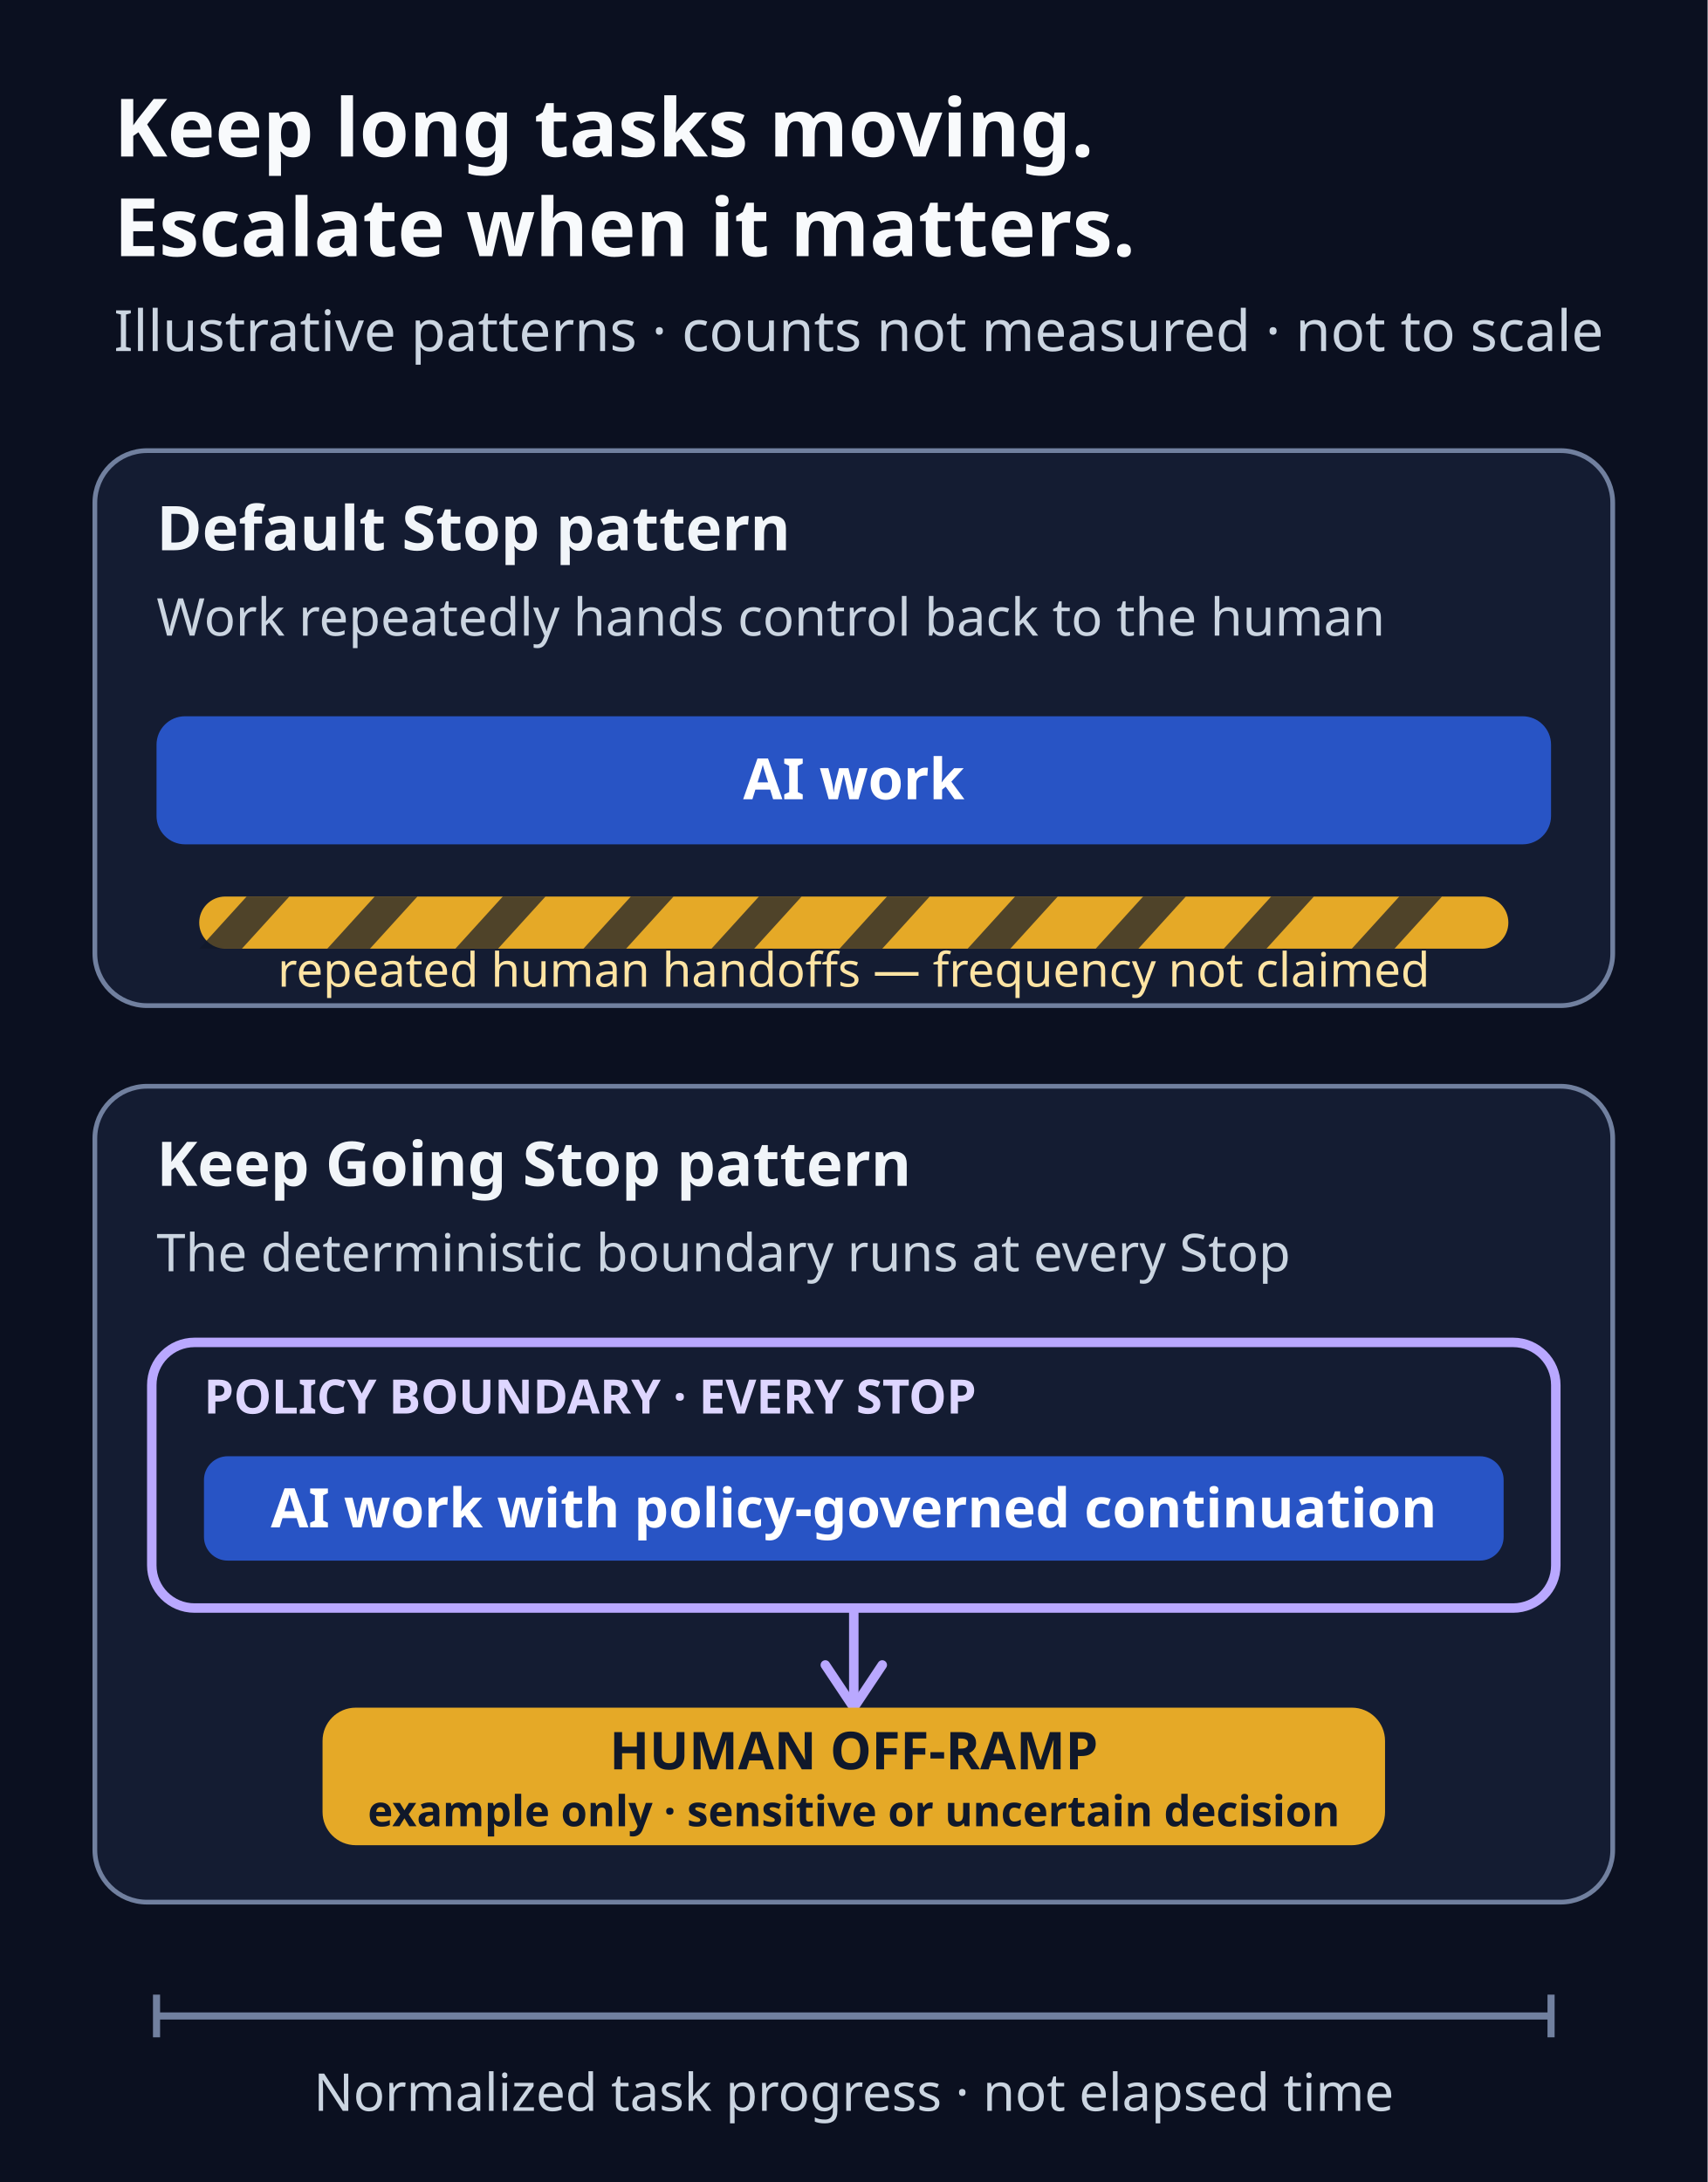
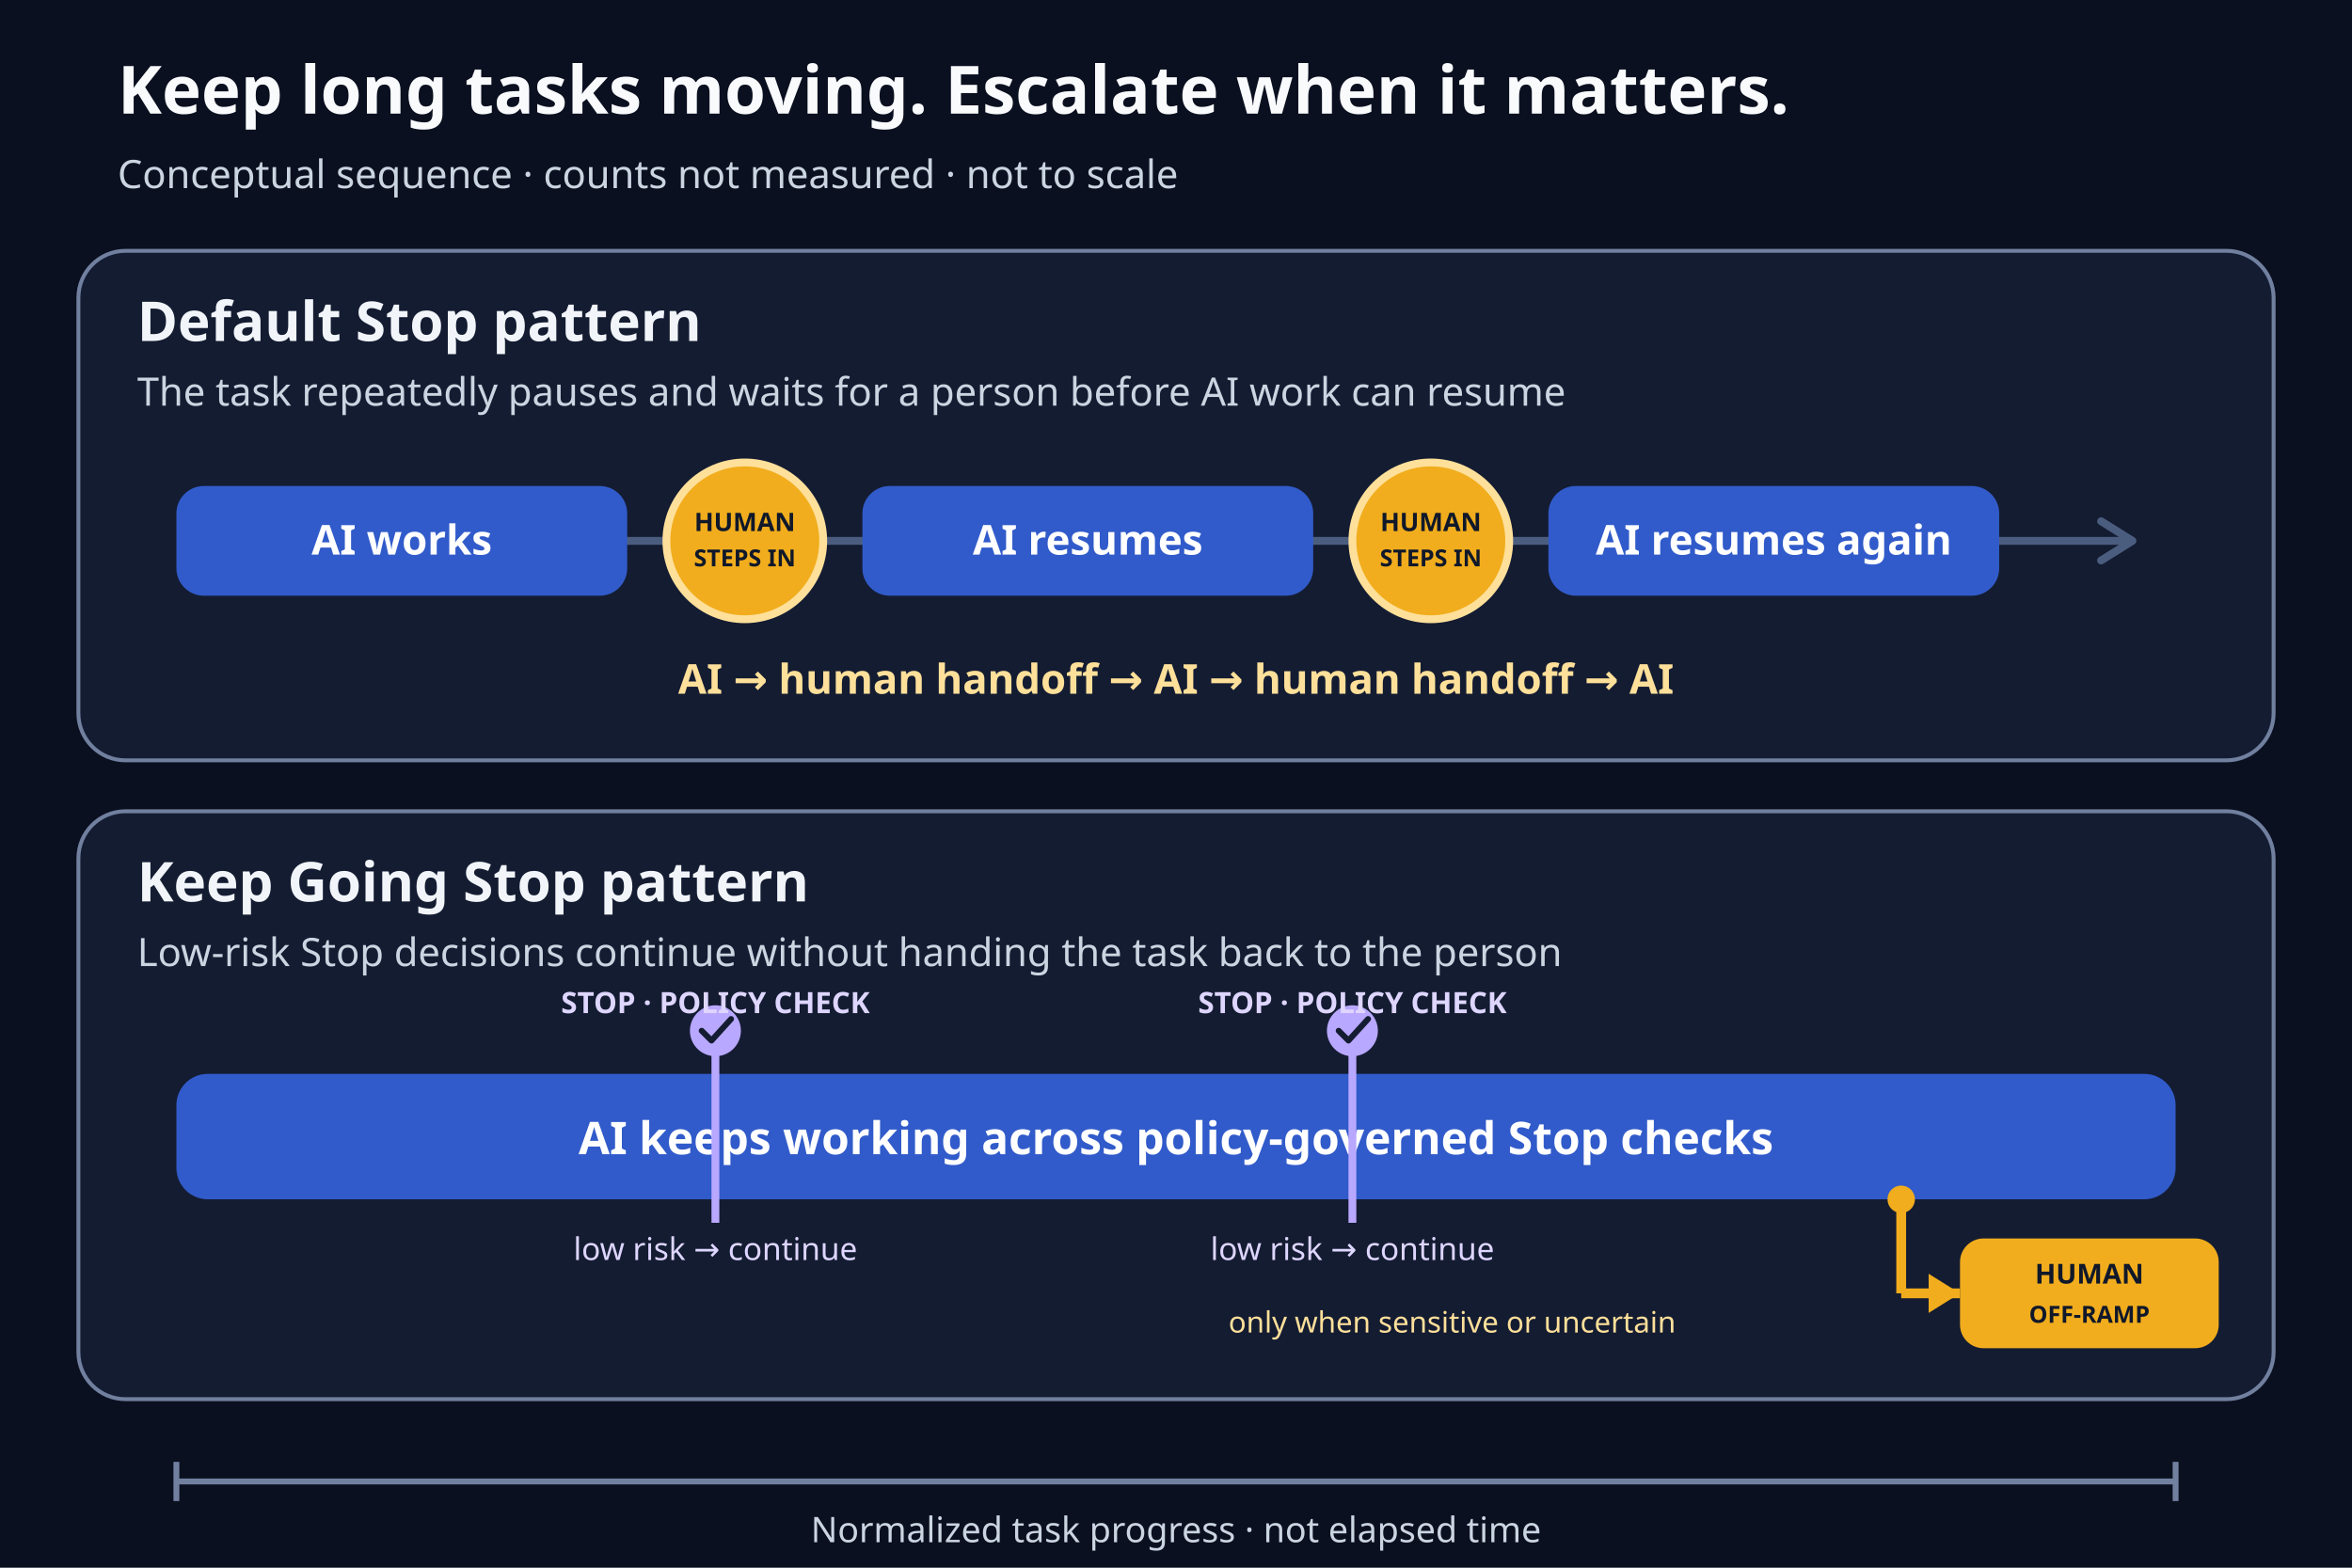
- <svg xmlns="http://www.w3.org/2000/svg" width="720" height="920" viewBox="0 0 720 920" role="img" aria-labelledby="title desc">
-   <rect width="720" height="920" fill="#0b1020" />
-   <text x="48" y="66" fill="#f8fafc" font-family="ui-sans-serif, system-ui, sans-serif" font-size="34" font-weight="700">Keep long tasks moving.</text>
-   <text x="48" y="108" fill="#f8fafc" font-family="ui-sans-serif, system-ui, sans-serif" font-size="34" font-weight="700">Escalate when it matters.</text>
-   <text x="48" y="148" fill="#cbd5e1" font-family="ui-sans-serif, system-ui, sans-serif" font-size="24">Illustrative patterns · counts not measured · not to scale</text>
-   <rect x="40" y="190" width="640" height="234" rx="22" fill="#141c32" stroke="#71809f" stroke-width="2" />
-   <text x="66" y="232" fill="#f1f5f9" font-family="ui-sans-serif, system-ui, sans-serif" font-size="26" font-weight="700">Default Stop pattern</text>
-   <text x="66" y="268" fill="#cbd5e1" font-family="ui-sans-serif, system-ui, sans-serif" font-size="22">Work repeatedly hands control back to the human</text>
-   <rect x="66" y="302" width="588" height="54" rx="12" fill="#2854c5" />
-   <text x="360" y="337" text-anchor="middle" fill="#ffffff" font-family="ui-sans-serif, system-ui, sans-serif" font-size="24" font-weight="700">AI work</text>
-   <rect x="84" y="378" width="552" height="22" rx="11" fill="#e5a927" />
-   <path d="M104 378 l18 0 -20 22 -18 0 Z M158 378 l18 0 -20 22 -18 0 Z M212 378 l18 0 -20 22 -18 0 Z M266 378 l18 0 -20 22 -18 0 Z M320 378 l18 0 -20 22 -18 0 Z M374 378 l18 0 -20 22 -18 0 Z M428 378 l18 0 -20 22 -18 0 Z M482 378 l18 0 -20 22 -18 0 Z M536 378 l18 0 -20 22 -18 0 Z M590 378 l18 0 -20 22 -18 0 Z" fill="#10182a" opacity="0.7" />
-   <text x="360" y="416" text-anchor="middle" fill="#ffe4a3" font-family="ui-sans-serif, system-ui, sans-serif" font-size="20">repeated human handoffs — frequency not claimed</text>
-   <rect x="40" y="458" width="640" height="344" rx="22" fill="#141c32" stroke="#71809f" stroke-width="2" />
-   <text x="66" y="500" fill="#f1f5f9" font-family="ui-sans-serif, system-ui, sans-serif" font-size="26" font-weight="700">Keep Going Stop pattern</text>
-   <text x="66" y="536" fill="#cbd5e1" font-family="ui-sans-serif, system-ui, sans-serif" font-size="22">The deterministic boundary runs at every Stop</text>
-   <rect x="64" y="566" width="592" height="112" rx="18" fill="none" stroke="#b9a8ff" stroke-width="4" />
-   <text x="86" y="596" fill="#ded6ff" font-family="ui-sans-serif, system-ui, sans-serif" font-size="20" font-weight="700">POLICY BOUNDARY · EVERY STOP</text>
-   <rect x="86" y="614" width="548" height="44" rx="10" fill="#2854c5" />
-   <text x="360" y="644" text-anchor="middle" fill="#ffffff" font-family="ui-sans-serif, system-ui, sans-serif" font-size="23" font-weight="700">AI work with policy-governed continuation</text>
-   <line x1="360" y1="678" x2="360" y2="720" stroke="#b9a8ff" stroke-width="4" />
-   <path d="M360 720 L348 702 M360 720 L372 702" fill="none" stroke="#b9a8ff" stroke-width="4" stroke-linecap="round" />
-   <rect x="136" y="720" width="448" height="58" rx="14" fill="#e5a927" />
-   <text x="360" y="746" text-anchor="middle" fill="#10182a" font-family="ui-sans-serif, system-ui, sans-serif" font-size="22" font-weight="800">HUMAN OFF-RAMP</text>
-   <text x="360" y="770" text-anchor="middle" fill="#10182a" font-family="ui-sans-serif, system-ui, sans-serif" font-size="18" font-weight="650">example only · sensitive or uncertain decision</text>
-   <line x1="66" y1="850" x2="654" y2="850" stroke="#71809f" stroke-width="3" />
-   <line x1="66" y1="841" x2="66" y2="859" stroke="#71809f" stroke-width="3" />
-   <line x1="654" y1="841" x2="654" y2="859" stroke="#71809f" stroke-width="3" />
-   <text x="360" y="890" text-anchor="middle" fill="#cbd5e1" font-family="ui-sans-serif, system-ui, sans-serif" font-size="22">Normalized task progress · not elapsed time</text>
+ <svg xmlns="http://www.w3.org/2000/svg" width="1200" height="800" viewBox="0 0 1200 800" role="img" aria-labelledby="title desc">
+   <rect width="1200" height="800" fill="#0b1020" />
+   <text x="60" y="58" fill="#f8fafc" font-family="ui-sans-serif, system-ui, sans-serif" font-size="34" font-weight="750">Keep long tasks moving. Escalate when it matters.</text>
+   <text x="60" y="96" fill="#cbd5e1" font-family="ui-sans-serif, system-ui, sans-serif" font-size="20">Conceptual sequence · counts not measured · not to scale</text>
+   <rect x="40" y="128" width="1120" height="260" rx="24" fill="#141c32" stroke="#71809f" stroke-width="2" />
+   <text x="70" y="174" fill="#f1f5f9" font-family="ui-sans-serif, system-ui, sans-serif" font-size="28" font-weight="750">Default Stop pattern</text>
+   <text x="70" y="207" fill="#cbd5e1" font-family="ui-sans-serif, system-ui, sans-serif" font-size="20">The task repeatedly pauses and waits for a person before AI work can resume</text>
+   <line x1="112" y1="276" x2="1088" y2="276" stroke="#4b5d7f" stroke-width="4" />
+   <path d="M1088 276 L1072 266 M1088 276 L1072 286" fill="none" stroke="#4b5d7f" stroke-width="4" stroke-linecap="round" />
+   <rect x="90" y="248" width="230" height="56" rx="14" fill="#315bca" />
+   <text x="205" y="283" text-anchor="middle" fill="#ffffff" font-family="ui-sans-serif, system-ui, sans-serif" font-size="21" font-weight="750">AI works</text>
+   <circle cx="380" cy="276" r="40" fill="#f1ad1d" stroke="#ffe09a" stroke-width="4" />
+   <text x="380" y="271" text-anchor="middle" fill="#10182a" font-family="ui-sans-serif, system-ui, sans-serif" font-size="13" font-weight="850">HUMAN</text>
+   <text x="380" y="289" text-anchor="middle" fill="#10182a" font-family="ui-sans-serif, system-ui, sans-serif" font-size="12" font-weight="750">STEPS IN</text>
+   <rect x="440" y="248" width="230" height="56" rx="14" fill="#315bca" />
+   <text x="555" y="283" text-anchor="middle" fill="#ffffff" font-family="ui-sans-serif, system-ui, sans-serif" font-size="21" font-weight="750">AI resumes</text>
+   <circle cx="730" cy="276" r="40" fill="#f1ad1d" stroke="#ffe09a" stroke-width="4" />
+   <text x="730" y="271" text-anchor="middle" fill="#10182a" font-family="ui-sans-serif, system-ui, sans-serif" font-size="13" font-weight="850">HUMAN</text>
+   <text x="730" y="289" text-anchor="middle" fill="#10182a" font-family="ui-sans-serif, system-ui, sans-serif" font-size="12" font-weight="750">STEPS IN</text>
+   <rect x="790" y="248" width="230" height="56" rx="14" fill="#315bca" />
+   <text x="905" y="283" text-anchor="middle" fill="#ffffff" font-family="ui-sans-serif, system-ui, sans-serif" font-size="21" font-weight="750">AI resumes again</text>
+   <text x="600" y="354" text-anchor="middle" fill="#ffe09a" font-family="ui-sans-serif, system-ui, sans-serif" font-size="21" font-weight="700">AI → human handoff → AI → human handoff → AI</text>
+   <rect x="40" y="414" width="1120" height="300" rx="24" fill="#141c32" stroke="#71809f" stroke-width="2" />
+   <text x="70" y="460" fill="#f1f5f9" font-family="ui-sans-serif, system-ui, sans-serif" font-size="28" font-weight="750">Keep Going Stop pattern</text>
+   <text x="70" y="493" fill="#cbd5e1" font-family="ui-sans-serif, system-ui, sans-serif" font-size="20">Low-risk Stop decisions continue without handing the task back to the person</text>
+   <rect x="90" y="548" width="1020" height="64" rx="16" fill="#315bca" />
+   <text x="600" y="589" text-anchor="middle" fill="#ffffff" font-family="ui-sans-serif, system-ui, sans-serif" font-size="23" font-weight="750">AI keeps working across policy-governed Stop checks</text>
+   <line x1="365" y1="526" x2="365" y2="624" stroke="#b9a8ff" stroke-width="4" />
+   <circle cx="365" cy="526" r="13" fill="#b9a8ff" />
+   <path d="M358 526 L363 531 L373 520" fill="none" stroke="#141c32" stroke-width="3" stroke-linecap="round" stroke-linejoin="round" />
+   <text x="365" y="517" text-anchor="middle" fill="#ded6ff" font-family="ui-sans-serif, system-ui, sans-serif" font-size="15" font-weight="750">STOP · POLICY CHECK</text>
+   <text x="365" y="643" text-anchor="middle" fill="#ded6ff" font-family="ui-sans-serif, system-ui, sans-serif" font-size="16">low risk → continue</text>
+   <line x1="690" y1="526" x2="690" y2="624" stroke="#b9a8ff" stroke-width="4" />
+   <circle cx="690" cy="526" r="13" fill="#b9a8ff" />
+   <path d="M683 526 L688 531 L698 520" fill="none" stroke="#141c32" stroke-width="3" stroke-linecap="round" stroke-linejoin="round" />
+   <text x="690" y="517" text-anchor="middle" fill="#ded6ff" font-family="ui-sans-serif, system-ui, sans-serif" font-size="15" font-weight="750">STOP · POLICY CHECK</text>
+   <text x="690" y="643" text-anchor="middle" fill="#ded6ff" font-family="ui-sans-serif, system-ui, sans-serif" font-size="16">low risk → continue</text>
+   <circle cx="970" cy="612" r="7" fill="#f1ad1d" />
+   <line x1="970" y1="612" x2="970" y2="660" stroke="#f1ad1d" stroke-width="5" />
+   <line x1="970" y1="660" x2="1000" y2="660" stroke="#f1ad1d" stroke-width="5" />
+   <polygon points="1000,660 984,650 984,670" fill="#f1ad1d" />
+   <rect x="1000" y="632" width="132" height="56" rx="12" fill="#f1ad1d" />
+   <text x="1066" y="655" text-anchor="middle" fill="#10182a" font-family="ui-sans-serif, system-ui, sans-serif" font-size="14" font-weight="850">HUMAN</text>
+   <text x="1066" y="675" text-anchor="middle" fill="#10182a" font-family="ui-sans-serif, system-ui, sans-serif" font-size="12" font-weight="750">OFF-RAMP</text>
+   <text x="855" y="680" text-anchor="end" fill="#ffe09a" font-family="ui-sans-serif, system-ui, sans-serif" font-size="15">only when sensitive or uncertain</text>
+   <line x1="90" y1="756" x2="1110" y2="756" stroke="#71809f" stroke-width="3" />
+   <line x1="90" y1="746" x2="90" y2="766" stroke="#71809f" stroke-width="3" />
+   <line x1="1110" y1="746" x2="1110" y2="766" stroke="#71809f" stroke-width="3" />
+   <text x="600" y="787" text-anchor="middle" fill="#cbd5e1" font-family="ui-sans-serif, system-ui, sans-serif" font-size="18">Normalized task progress · not elapsed time</text>
</svg>
